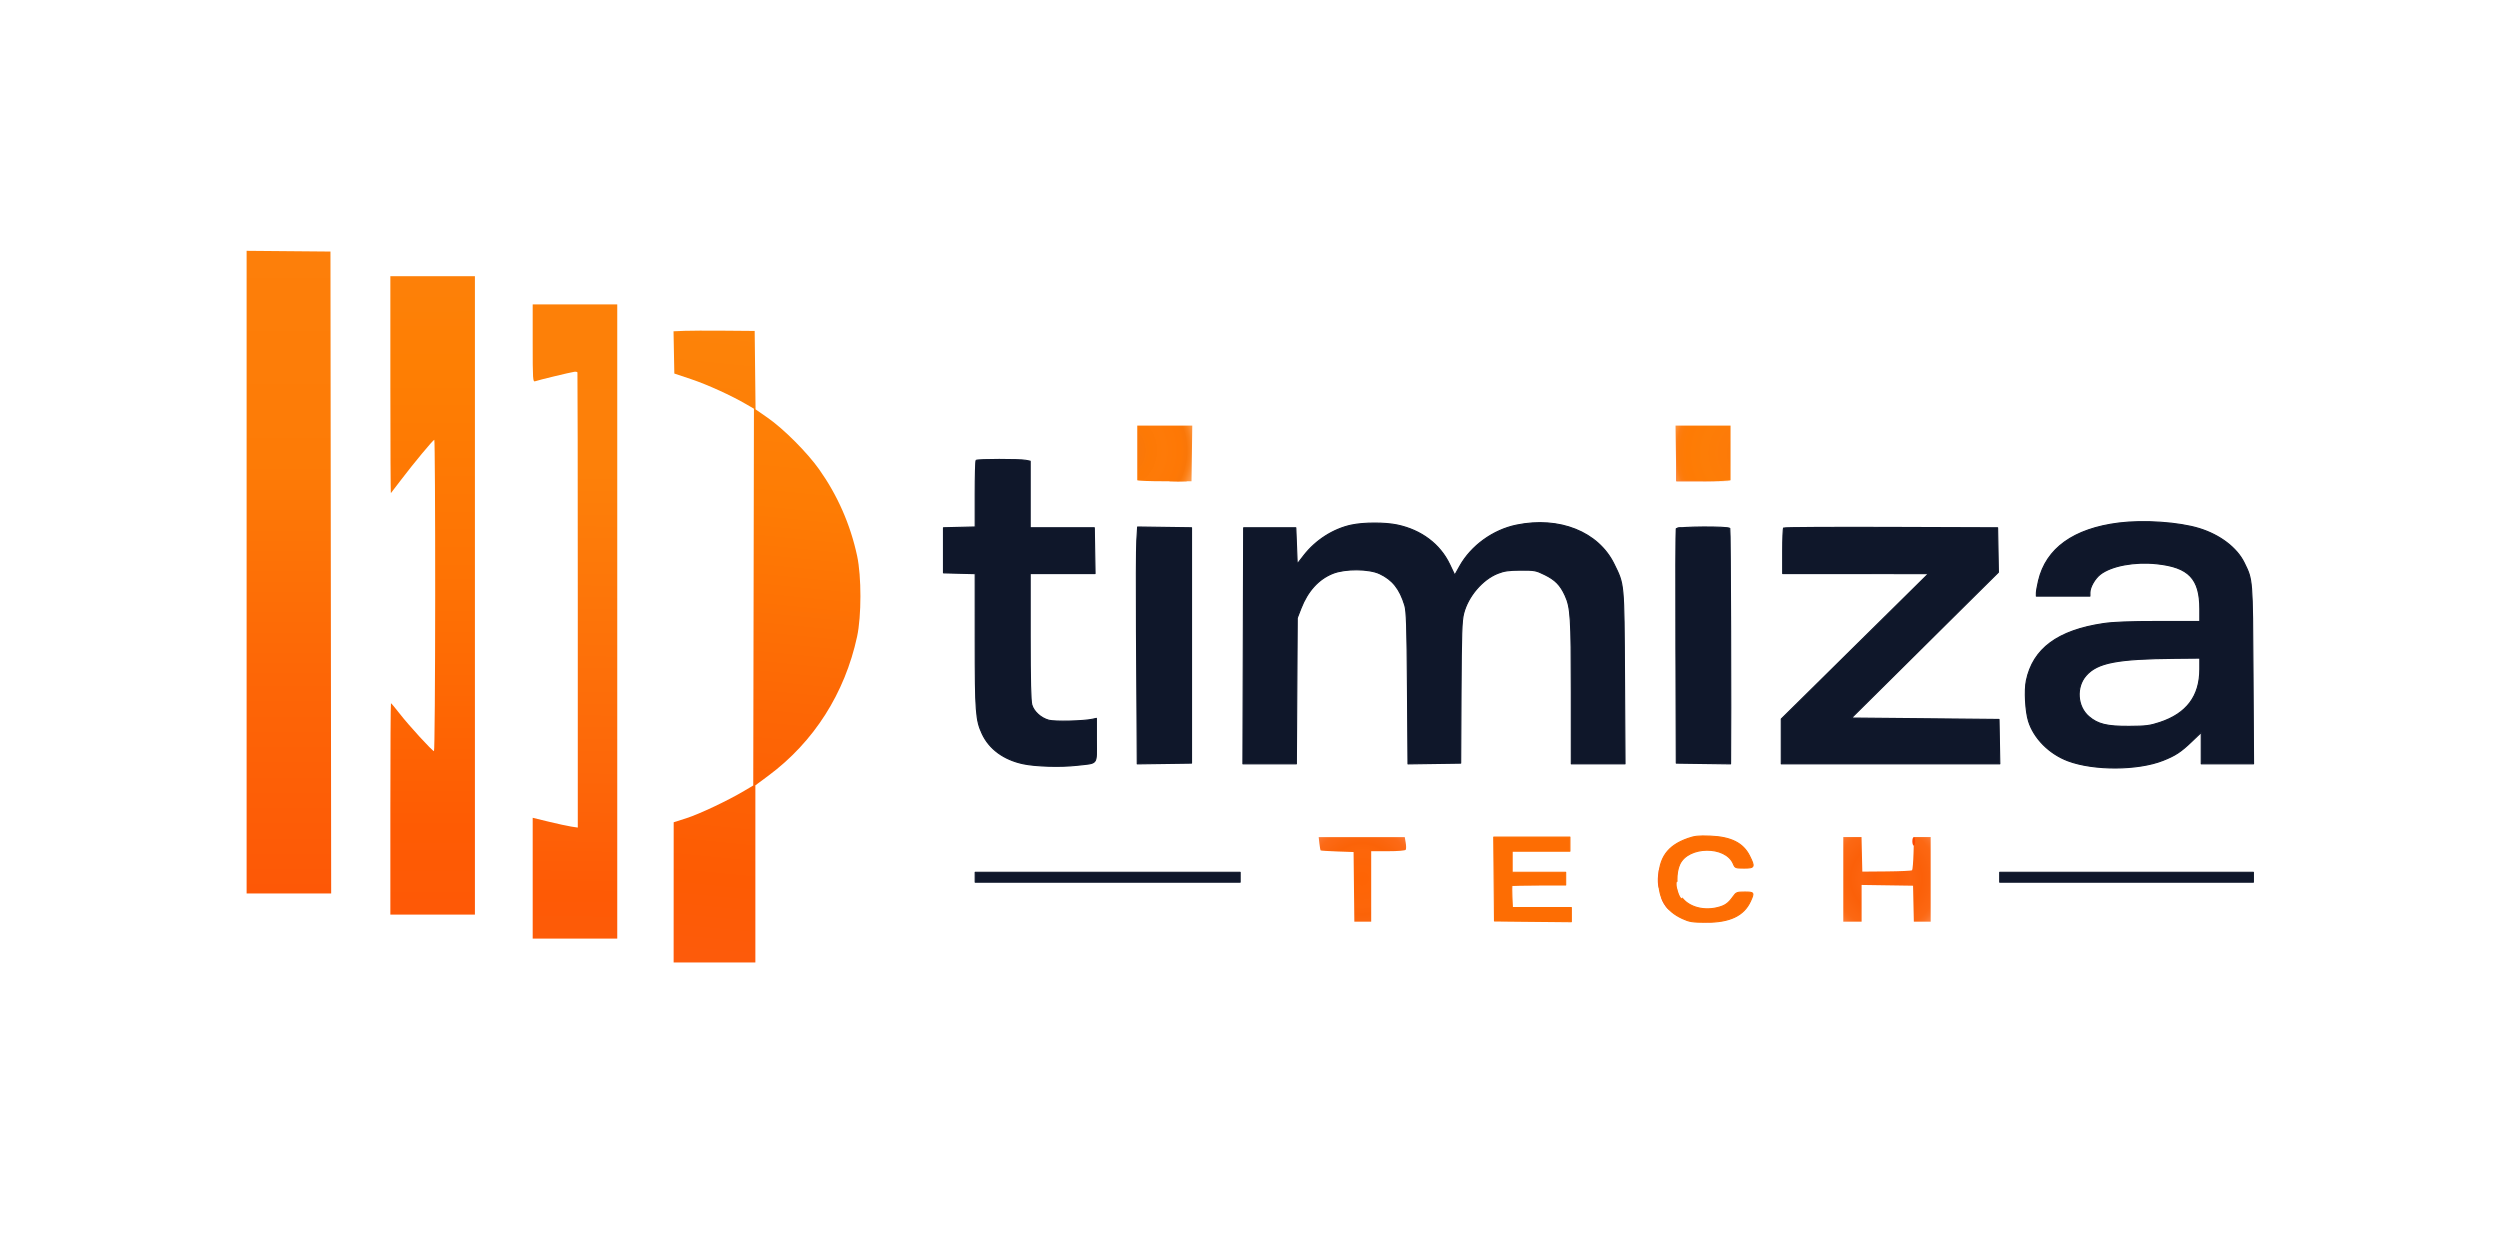
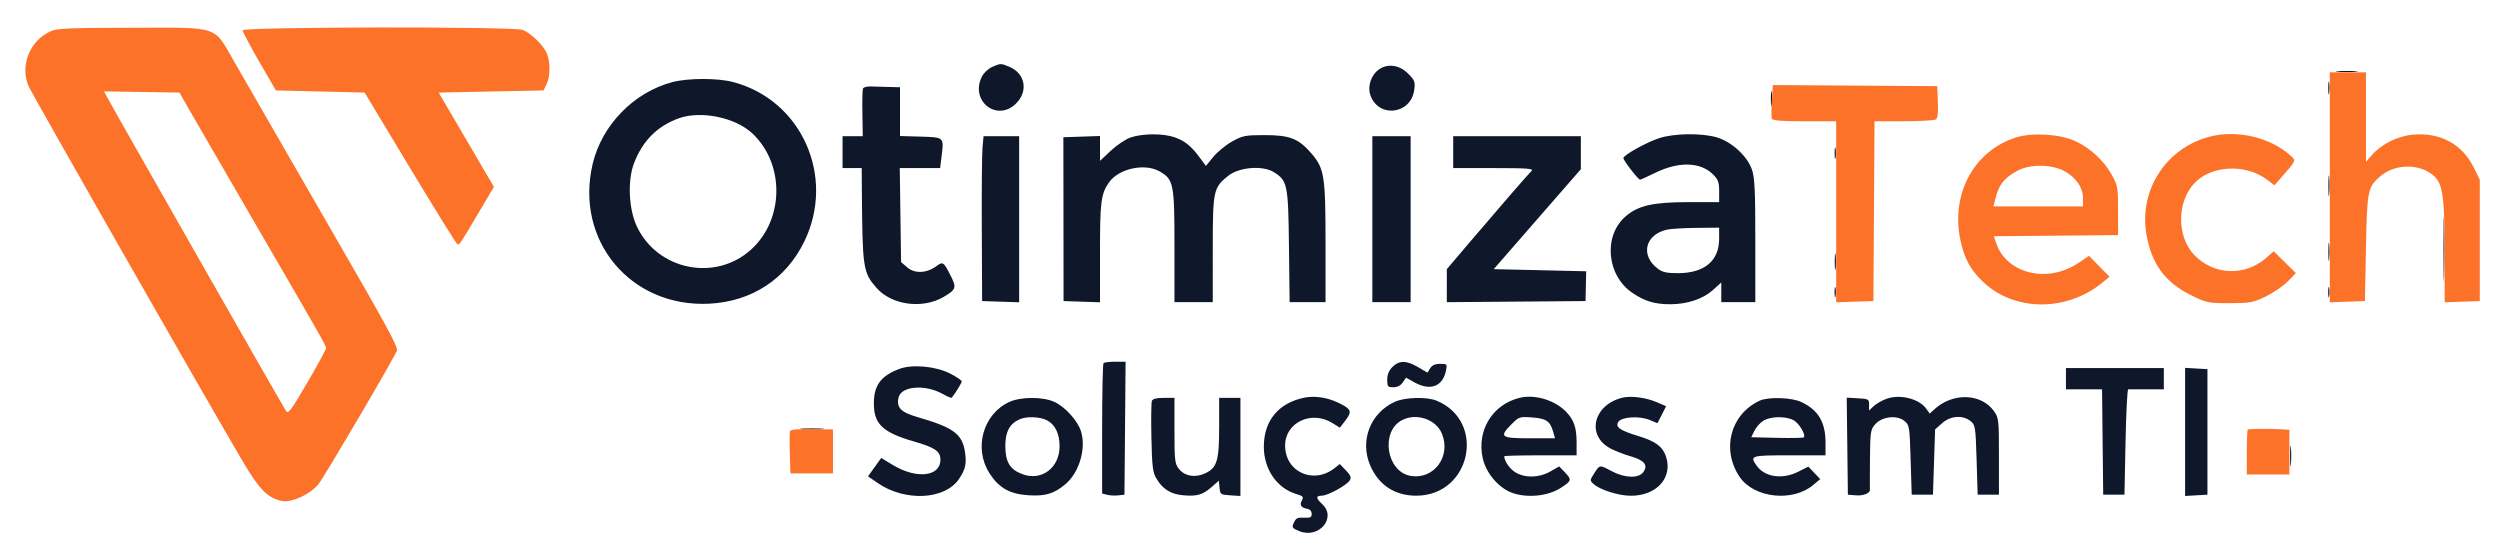
- <svg xmlns="http://www.w3.org/2000/svg" width="1774" height="887" viewBox="0 0 1774 887">
-   <defs>
-     <linearGradient id="grad0" gradientUnits="userSpaceOnUse" x1="204.50" y1="178.00" x2="204.50" y2="633.00">
-       <stop offset="0" stop-color="#fd7f0a" />
-       <stop offset="0.333" stop-color="#fd7b06" />
-       <stop offset="0.667" stop-color="#fd6606" />
-       <stop offset="1" stop-color="#fd5806" />
-     </linearGradient>
-     <linearGradient id="grad3" gradientUnits="userSpaceOnUse" x1="521.22" y1="686.31" x2="566.04" y2="237.20">
-       <stop offset="0" stop-color="#fd5b0b" />
-       <stop offset="0.133" stop-color="#fd5b03" />
-       <stop offset="0.4" stop-color="#fd6605" />
-       <stop offset="0.733" stop-color="#fe7c04" />
-       <stop offset="1" stop-color="#fd8309" />
-     </linearGradient>
-     <linearGradient id="grad1" gradientUnits="userSpaceOnUse" x1="310.08" y1="195.99" x2="310.21" y2="648.01">
-       <stop offset="0" stop-color="#fd8009" />
-       <stop offset="0.133" stop-color="#fe7f03" />
-       <stop offset="0.467" stop-color="#fe7304" />
-       <stop offset="0.867" stop-color="#fe5b03" />
-       <stop offset="1" stop-color="#fe5906" />
-     </linearGradient>
-     <linearGradient id="grad2" gradientUnits="userSpaceOnUse" x1="413.78" y1="665.35" x2="418.12" y2="215.82">
-       <stop offset="0" stop-color="#fd5b08" />
-       <stop offset="0.067" stop-color="#fe5a05" />
-       <stop offset="0.267" stop-color="#fd6709" />
-       <stop offset="0.733" stop-color="#fd8009" />
-       <stop offset="1" stop-color="#fd8008" />
-     </linearGradient>
-     <radialGradient id="grad9" gradientUnits="userSpaceOnUse" cx="1338.50" cy="623.50" r="42.43">
-       <stop offset="0" stop-color="#ff6406" />
-       <stop offset="0.2" stop-color="#fc6009" />
-       <stop offset="0.4" stop-color="#fc640f" />
-       <stop offset="0.6" stop-color="#fb6009" />
-       <stop offset="0.867" stop-color="#fc6813" />
-       <stop offset="0.933" stop-color="#fc6f1f" />
-       <stop offset="1" stop-color="#fd7b33" />
-     </radialGradient>
-     <radialGradient id="grad4" gradientUnits="userSpaceOnUse" cx="794.21" cy="319.64" r="56.15">
-       <stop offset="0" stop-color="#fb7406" />
-       <stop offset="0.271" stop-color="#fa7809" />
-       <stop offset="0.396" stop-color="#fd7905" />
-       <stop offset="0.562" stop-color="#fe7a08" />
-       <stop offset="0.771" stop-color="#fe7805" />
-       <stop offset="0.854" stop-color="#fa7708" />
-       <stop offset="0.896" stop-color="#fc8016" />
-       <stop offset="1" stop-color="#fea358" />
-     </radialGradient>
-     <radialGradient id="grad5" gradientUnits="userSpaceOnUse" cx="1241.65" cy="321.50" r="58.00">
-       <stop offset="0" stop-color="#fc7809" />
-       <stop offset="0.562" stop-color="#fd7d07" />
-       <stop offset="0.771" stop-color="#fe7b04" />
-       <stop offset="0.854" stop-color="#fd7b08" />
-       <stop offset="0.896" stop-color="#fd7d12" />
-       <stop offset="1" stop-color="#fda156" />
-     </radialGradient>
-     <radialGradient id="grad7" gradientUnits="userSpaceOnUse" cx="966.50" cy="623.50" r="42.43">
-       <stop offset="0" stop-color="#fe6404" />
-       <stop offset="0.467" stop-color="#fd660a" />
-       <stop offset="0.6" stop-color="#fb6308" />
-       <stop offset="0.867" stop-color="#fc6a16" />
-       <stop offset="0.933" stop-color="#fc7124" />
-       <stop offset="1" stop-color="#fc7c3a" />
-     </radialGradient>
-   </defs>
-   <path fill="#0F172A" stroke="#0F172A" stroke-width="0.80" stroke-linejoin="round" fill-rule="evenodd" d="M692.67 326.67 c-.37 .37 -.67 11.15 -.67 23.97 l0 23.3 -11.25 .28 -11.25 .28 0 16 0 16 11.25 .28 11.25 .28 .01 47.22 c.01 50.9 .44 56.68 4.94 66.37 5.03 10.83 15.32 18.38 29.05 21.31 8.82 1.88 26.61 2.41 38 1.12 7.79 -.88 11.29 -.82 12.84 -2.79 1.55 -1.97 1.16 -5.97 1.16 -14.98 l0 -15.55 -2.75 .61 c-6.24 1.38 -26.83 1.85 -31.01 .71 -5.62 -1.54 -10.61 -6.05 -12.06 -10.9 -.82 -2.74 -1.17 -17.3 -1.17 -48.55 l0 -44.63 23.02 0 23.02 0 -.27 -16.25 -.27 -16.25 -22.75 0 -22.75 0 0 -23.62 0 -23.62 -3.12 -.62 c-4.19 -.84 -34.36 -.8 -35.21 .04z M1503.5 371.13 c-32.1 4.04 -51.56 18.04 -56.96 40.96 -.83 3.52 -1.52 7.42 -1.53 8.66 l-.01 2.25 19 0 19 0 0 -2.54 c0 -3.82 3.55 -10.01 7.43 -12.98 7.96 -6.07 24.32 -9.11 40.07 -7.43 22.72 2.42 30.5 10.6 30.5 32.11 l0 8.84 -29.25 .01 c-20.75 0 -32.16 .44 -39.25 1.5 -32.32 4.82 -49.9 17.84 -54.59 40.43 -1.44 6.93 -.65 21.76 1.54 28.8 3.77 12.16 14.75 23.2 28.01 28.16 18.36 6.87 49.44 6.73 67.33 -.3 8.8 -3.46 12.72 -6.04 20.47 -13.46 l6.75 -6.46 0 11.16 0 11.16 18.55 0 18.55 0 -.37 -63.25 c-.2 -34.41 -.27 -51.2 -1.03 -60.91 -.77 -9.71 -2.24 -12.36 -5.25 -18.51 -5.21 -10.65 -17.2 -19.77 -31.96 -24.31 -14.36 -4.42 -39.3 -6.12 -57 -3.89z m57.5 103.68 c0 19.17 -9.3 31.56 -28.43 37.87 -7.06 2.33 -9.76 2.67 -21.57 2.74 -15.94 .09 -22.35 -1.46 -28.77 -6.96 -8.27 -7.08 -9.21 -20.86 -1.98 -29.09 8.07 -9.19 22.01 -11.87 63.5 -12.23 l17.25 -.15 0 7.82z M959 372.57 c-12.95 2.8 -25.36 10.74 -33.8 21.62 l-4.7 6.06 -.5 -12.87 -.5 -12.87 -18.5 0 -18.5 0 -.26 83.75 -.26 83.75 18.96 0 18.96 0 .31 -51.75 .31 -51.75 2.63 -6.79 c4.81 -12.38 12.54 -20.86 22.71 -24.88 8.72 -3.45 25.54 -3.32 33.15 .25 9.12 4.28 14.27 10.75 17.82 22.42 1.26 4.14 1.59 14.24 1.91 58.77 l.38 53.77 18.69 -.27 18.69 -.27 .24 -50 c.21 -42.35 .49 -50.96 1.87 -56.28 3.15 -12.18 13.31 -24.07 24.24 -28.38 4.53 -1.79 7.73 -2.24 16.17 -2.28 9.92 -.05 10.9 .13 17.19 3.23 7.43 3.66 11.01 7.32 14.4 14.72 3.94 8.6 4.38 15.53 4.39 68.75 l.01 50.75 19.05 0 19.05 0 -.36 -61.25 c-.2 -34.05 -.24 -50.47 -1.15 -60.24 -.9 -9.77 -2.67 -12.89 -6.31 -20.33 -11.16 -22.79 -38.71 -33.81 -69.07 -27.61 -16.72 3.41 -32.27 14.67 -40.4 29.24 l-3.52 6.31 -3.62 -7.62 c-6.82 -14.35 -20.14 -24.38 -37.19 -27.99 -8.66 -1.83 -23.87 -1.81 -32.47 .06z M806.68 383.73 c-.32 5.37 -.42 34.3 -.23 64.27 .19 29.98 .39 63.4 .45 74.27 l.1 19.77 19.25 -.27 19.25 -.27 0 -83.5 0 -83.5 -19.12 -.27 -19.12 -.27 -.58 9.77z M1189.46 375.25 c-.26 .69 -.36 38.38 -.22 83.75 l.26 82.5 19.25 .27 19.25 .27 .03 -2.27 c.34 -28.8 -.1 -164.07 -.53 -164.78 -.96 -1.56 -37.43 -1.31 -38.03 .26z M1265.67 374.66 c-.37 .37 -.67 7.8 -.67 16.51 l0 15.83 51.75 .02 51.75 .02 -52.25 51.58 -52.25 51.58 0 15.91 0 15.91 77.53 0 77.53 0 -.28 -15.75 -.28 -15.75 -52.38 -.5 -52.38 -.5 52.16 -51.72 52.16 -51.72 -.28 -15.78 -.28 -15.78 -75.58 -.26 c-41.57 -.14 -75.88 .05 -76.25 .42z M692 622.5 l0 3.5 94 0 94 0 0 -3.5 0 -3.5 -94 0 -94 0 0 3.5z M1419 622.5 l0 3.5 90 0 90 0 0 -3.5 0 -3.5 -90 0 -90 0 0 3.5z" data-index="1" />
-   <path fill="#0F172A" stroke="none" fill-rule="evenodd" d="M1189.46 375.25 c-.26 .69 -.36 38.6 -.21 84.25 l.26 83 .24 -83.68 .24 -83.68 2.25 -.43 2.25 -.43 -2.28 -.14 c-1.25 -.07 -2.5 .43 -2.76 1.11z" data-index="2" />
-   <path fill="url(#grad0)" stroke="none" fill-rule="evenodd" d="M175 405.99 l0 228.01 30 0 30 0 -.25 -227.75 -.25 -227.75 -29.75 -.26 -29.75 -.26 0 228.01z" data-index="3" />
-   <path fill="url(#grad3)" stroke="none" fill-rule="evenodd" d="M485.22 234.79 l-7.28 .29 .28 14.99 .28 14.99 11.99 4.02 c11.6 3.89 28.43 11.56 39.26 17.89 l5.25 3.07 -.25 133.67 -.25 133.67 -6.5 3.87 c-11.47 6.83 -31.82 16.45 -41.02 19.38 l-8.93 2.85 -.02 49.75 -.02 49.75 29 0 29 0 0 -62.85 0 -62.85 9.25 -6.86 c32.24 -23.93 54.23 -58.42 62.93 -98.69 3.14 -14.55 3.16 -42.66 .03 -57.25 -4.76 -22.22 -13.87 -42.96 -26.99 -61.48 -8.44 -11.91 -25.18 -28.68 -36.45 -36.52 l-8.64 -6 -.31 -27.82 -.31 -27.82 -21.5 -.18 c-11.82 -.1 -24.77 -.05 -28.78 .11z" data-index="4" />
-   <path fill="url(#grad1)" stroke="none" fill-rule="evenodd" d="M277 273.17 c0 42.44 .17 76.98 .38 76.75 .21 -.23 3.47 -4.49 7.25 -9.47 8.77 -11.55 22.67 -28.3 23.55 -28.38 .37 -.04 .66 49.66 .63 110.44 -.02 60.77 -.41 110.5 -.85 110.5 -1.17 0 -17.88 -18.26 -24.47 -26.75 -3.1 -3.99 -5.82 -7.25 -6.06 -7.25 -.24 0 -.43 33.75 -.43 75 l0 75 30 0 30 0 0 -226.5 0 -226.5 -30 0 -30 0 0 77.17z" data-index="5" />
-   <path fill="url(#grad2)" stroke="none" fill-rule="evenodd" d="M378 243.61 c0 25.88 .11 27.56 1.75 26.93 2.01 -.78 24.75 -6.28 27.75 -6.71 1.1 -.16 2.11 .04 2.25 .45 .14 .4 .25 73.23 .25 161.85 l0 161.11 -4.56 -.68 c-2.51 -.38 -9.71 -1.94 -16 -3.47 l-11.44 -2.79 0 42.86 0 42.86 30 0 30 0 0 -225 0 -225 -30 0 -30 0 0 27.61z" data-index="6" />
-   <path fill="#fd6d03" stroke="#fd6d03" stroke-width="0.80" stroke-linejoin="round" fill-rule="evenodd" d="M1197.55 595.05 c-14.29 5.07 -20.41 13.7 -20.51 28.95 -.09 13.78 5.15 22.43 16.81 27.8 4.96 2.28 6.98 2.6 16.65 2.65 16.94 .08 26.94 -4.65 31.63 -14.95 2.81 -6.16 2.6 -6.5 -4.07 -6.5 -5.55 0 -6.08 .21 -8.23 3.25 -3.41 4.83 -5.81 6.5 -11.21 7.82 -10.99 2.68 -22.19 -1.14 -26.31 -8.98 -2.99 -5.67 -3.17 -15.63 -.39 -21.75 6 -13.22 32.63 -13.47 38.06 -.37 1.21 2.91 1.48 3.02 7.63 3.02 7.52 0 7.83 -.69 3.85 -8.69 -4.54 -9.11 -13.17 -13.42 -27.97 -13.99 -8.29 -.32 -11.02 -.02 -15.95 1.73z M1060.24 623.75 l.26 29.75 27.25 .27 27.25 .27 0 -5.02 0 -5.02 -20.92 0 -20.92 0 -.33 -7.59 c-.18 -4.17 -.14 -7.77 .09 -8 .23 -.23 8.89 -.41 19.25 -.41 l18.83 0 0 -4.5 0 -4.5 -19 0 -19 0 0 -7.5 0 -7.5 20.5 0 20.5 0 0 -5 0 -5 -27.01 0 -27.01 0 .26 29.75z" data-index="7" />
-   <path fill="url(#grad9)" stroke="none" fill-rule="evenodd" d="M1308 624 l0 30 6.5 0 6.5 0 0 -13.02 0 -13.02 18.25 .27 18.25 .27 .28 12.75 .28 12.75 5.97 0 5.97 0 0 -30 0 -30 -5.91 0 -5.91 0 -.34 11.42 c-.18 6.28 -.65 11.73 -1.03 12.11 -.38 .38 -8.48 .75 -18 .83 l-17.31 .14 -.28 -12.25 -.28 -12.25 -6.47 0 -6.47 0 0 30z" data-index="8" />
-   <path fill="url(#grad4)" stroke="none" fill-rule="evenodd" d="M807 321 c0 10.45 0 19.34 0 19.75 0 .41 8.66 .75 19.25 .75 l19.25 0 .27 -19.75 .27 -19.75 -19.52 0 -19.52 0 0 19z" data-index="9" />
-   <path fill="url(#grad5)" stroke="none" fill-rule="evenodd" d="M1189.23 321.75 l.27 19.75 19.25 0 c10.59 0 19.25 -.34 19.25 -.75 0 -.41 0 -9.3 0 -19.75 l0 -19 -19.52 0 -19.52 0 .27 19.75z" data-index="10" />
-   <path fill="url(#grad7)" stroke="none" fill-rule="evenodd" d="M936.25 598.55 c.28 2.5 .68 4.71 .88 4.9 .2 .19 5.54 .53 11.87 .75 l11.5 .41 .27 24.7 .27 24.7 5.98 0 5.98 0 0 -25 0 -25 11.94 0 c7.16 0 12.2 -.41 12.58 -1.04 .35 -.57 .34 -2.82 -.03 -5 l-.67 -3.96 -30.54 0 -30.54 0 .51 4.55z" data-index="11" />
-   <path fill="url(#grad7)" stroke="none" fill-rule="evenodd" d="M1189.47 323.25 l.03 18.25 19.25 .03 19.25 .03 -18.98 -.3 -18.98 -.3 -.31 -17.98 -.31 -17.98 .03 18.25z" data-index="12" />
-   <path fill="#fdfdfd" stroke="#fdfdfd" stroke-width="0.80" stroke-linejoin="round" fill-rule="evenodd" d="M1190.11 627.28 c-.11 2.81 2.29 9.72 3.37 9.72 .32 0 .09 -.92 -.51 -2.05 -.6 -1.13 -1.47 -3.94 -1.93 -6.25 -.64 -3.22 -.86 -3.55 -.94 -1.42z" data-index="13" />
-   <path fill="#fe913a" stroke="none" fill-rule="evenodd" d="M830.75 341.74 c2.89 .2 7.61 .2 10.5 0 2.89 -.2 .52 -.37 -5.25 -.37 -5.77 0 -8.14 .17 -5.25 .37z" data-index="14" />
-   <path fill="#fe4700" stroke="none" fill-rule="evenodd" d="M1357 597 c0 1.65 .45 3 1 3 .55 0 1 -1.35 1 -3 0 -1.65 -.45 -3 -1 -3 -.55 0 -1 1.35 -1 3z" data-index="15" />
-   <path fill="#fa6212" stroke="none" fill-rule="evenodd" d="M1176.54 621.25 c-.33 2.89 -.18 6.6 .34 8.25 .77 2.44 .96 1.47 1.03 -5.25 .05 -4.54 -.11 -8.25 -.34 -8.25 -.24 0 -.7 2.36 -1.03 5.25z" data-index="16" />
-   <path fill="#f86319" stroke="none" fill-rule="evenodd" d="M1179.03 637.3 c-.06 1.48 2.82 6.34 4.61 7.77 1.59 1.28 1.56 1.11 -.28 -1.57 -1.13 -1.65 -2.56 -3.9 -3.18 -5 -.62 -1.1 -1.14 -1.64 -1.15 -1.2z" data-index="17" />
-   <path fill="#f88446" stroke="none" fill-rule="evenodd" d="M1209.25 654.72 c1.51 .23 3.99 .23 5.5 0 1.51 -.23 .28 -.42 -2.75 -.42 -3.03 0 -4.26 .19 -2.75 .42z" data-index="18" />
+ <svg xmlns="http://www.w3.org/2000/svg" viewBox="0 0 1175 260" role="img" aria-label="OtimizaTech - Solucoes em TI">
+   <path fill="#0F172A" fill-rule="evenodd" d="M 466.315 31.464 C 464.563 32.226, 462.425 34.211, 461.565 35.875 C 455.634 47.344, 468.581 57.619, 477.600 48.600 C 483.384 42.816, 481.838 34.502, 474.401 31.394 C 470.388 29.717, 470.329 29.718, 466.315 31.464 M 648.117 32.631 C 644.474 35.182, 642.666 40.457, 644.023 44.570 C 647.672 55.626, 663.130 53.912, 664.690 42.278 C 665.205 38.433, 664.940 37.740, 661.728 34.528 C 657.706 30.506, 652.238 29.744, 648.117 32.631 M 1098.750 33.732 C 1101.088 33.943, 1104.912 33.943, 1107.250 33.732 C 1109.588 33.522, 1107.675 33.349, 1103 33.349 C 1098.325 33.349, 1096.412 33.522, 1098.750 33.732 M 316 38.593 C 297.830 43.420, 282.848 58.818, 278.540 77.093 C 270.055 113.088, 296.512 144.684, 333.500 142.728 C 353.408 141.675, 369.450 131.145, 378.027 113.500 C 392.861 82.983, 376.719 46.934, 344.458 38.531 C 337.149 36.627, 323.285 36.657, 316 38.593 M 1094.286 41.500 C 1094.294 44.250, 1094.488 45.256, 1094.718 43.736 C 1094.947 42.216, 1094.941 39.966, 1094.704 38.736 C 1094.467 37.506, 1094.279 38.750, 1094.286 41.500 M 405.584 41.643 C 405.343 42.271, 405.225 47.559, 405.323 53.393 L 405.500 64 400.750 64 L 396 64 396 71.500 L 396 79 400.500 79 L 405 79 405.070 88.750 C 405.337 126.267, 405.604 128.063, 411.991 135.336 C 419.084 143.416, 433.589 145.361, 443.487 139.561 C 449.313 136.146, 449.649 135.204, 446.949 129.847 C 443.496 122.996, 443.200 122.792, 440.062 125.112 C 435.542 128.454, 429.920 128.695, 426.431 125.696 L 423.500 123.177 423.196 101.088 L 422.892 79 432.374 79 L 441.856 79 442.527 73.632 C 443.683 64.382, 443.847 64.540, 432.738 64.214 L 423 63.928 423 52.464 L 423 41 417.750 40.882 C 414.863 40.817, 411.043 40.705, 409.261 40.632 C 407.480 40.559, 405.825 41.014, 405.584 41.643 M 832.310 46.500 C 832.315 49.800, 832.502 51.029, 832.725 49.232 C 832.947 47.435, 832.943 44.735, 832.715 43.232 C 832.486 41.729, 832.304 43.200, 832.310 46.500 M 319.005 55.609 C 308.855 59.294, 301.921 66.287, 297.938 76.855 C 294.921 84.858, 295.490 98.100, 299.195 106.148 C 308.749 126.897, 336 132.594, 352.921 117.381 C 368.580 103.302, 368.923 77.116, 353.636 62.728 C 345.624 55.186, 329.373 51.846, 319.005 55.609 M 531.289 64.649 C 528.972 65.470, 524.810 68.270, 522.039 70.871 L 517 75.602 517 69.762 L 517 63.922 508.394 64.211 L 499.788 64.500 499.830 103 L 499.873 141.500 508.437 141.789 L 517 142.078 517 118.688 C 517 94.657, 517.449 91.166, 521.237 85.727 C 525.775 79.213, 538.077 76.547, 545.040 80.569 C 551.613 84.366, 551.997 86.305, 551.998 115.750 L 552 142 561 142 L 570 142 570.002 117.250 C 570.003 89.404, 570.249 88.240, 577.323 82.587 C 582.396 78.533, 593.525 77.657, 598.701 80.904 C 605.122 84.930, 605.466 86.617, 605.811 115.750 L 606.121 142 614.561 142 L 623 142 623 114.182 C 623 82.754, 622.446 79.217, 616.415 72.172 C 610.423 65.172, 606.199 63.500, 594.500 63.500 C 585.281 63.500, 584.081 63.732, 579.136 66.471 C 576.185 68.105, 572.197 71.364, 570.272 73.713 L 566.772 77.985 564.021 74.242 C 559.937 68.685, 556.935 66.241, 552.096 64.534 C 546.685 62.625, 536.851 62.679, 531.289 64.649 M 779.931 64.890 C 774.027 66.779, 763 72.904, 763 74.294 C 763 75.431, 770.003 84.512, 770.831 84.449 C 771.199 84.421, 774.348 82.996, 777.828 81.282 C 788.974 75.794, 799.218 76.064, 805.158 82.004 C 807.534 84.380, 808 85.678, 808 89.923 L 808 95 793.816 95 C 776.996 95, 770.054 96.550, 764.117 101.631 C 753.412 110.795, 755.081 129.511, 767.336 137.723 C 773.173 141.635, 777.723 142.987, 785.068 142.994 C 792.956 143.002, 800.430 140.510, 805.060 136.327 L 809 132.767 809 137.384 L 809 142 817 142 L 825 142 825 113.178 C 825 89.614, 824.714 83.516, 823.430 79.750 C 821.273 73.419, 813.913 66.646, 806.942 64.575 C 799.861 62.473, 787.017 62.622, 779.931 64.890 M 461.783 69.250 C 461.512 72.138, 461.359 89.575, 461.443 108 L 461.596 141.500 470.298 141.789 L 479 142.078 479 103.039 L 479 64 470.638 64 L 462.275 64 461.783 69.250 M 645 103 L 645 142 654 142 L 663 142 663 103 L 663 64 654 64 L 645 64 645 103 M 683 71.500 L 683 79 702.071 79 C 717.925 79, 720.920 79.224, 719.821 80.328 C 717.892 82.268, 703.768 98.558, 691.061 113.500 L 680.006 126.500 680.003 134.264 L 680 142.027 712.601 141.764 L 745.202 141.500 745.351 134.500 L 745.500 127.500 723.782 127 L 702.064 126.500 722.532 103.010 L 743 79.520 743 71.760 L 743 64 713 64 L 683 64 683 71.500 M 862.272 72 C 862.272 74.475, 862.467 75.487, 862.706 74.250 C 862.944 73.013, 862.944 70.987, 862.706 69.750 C 862.467 68.513, 862.272 69.525, 862.272 72 M 1094.343 87.500 C 1094.346 91.900, 1094.522 93.576, 1094.733 91.224 C 1094.945 88.872, 1094.942 85.272, 1094.727 83.224 C 1094.512 81.176, 1094.339 83.100, 1094.343 87.500 M 1148.432 117 C 1148.432 130.475, 1148.574 135.988, 1148.747 129.250 C 1148.920 122.513, 1148.920 111.487, 1148.747 104.750 C 1148.574 98.013, 1148.432 103.525, 1148.432 117 M 783.275 107.971 C 773.050 110.400, 770.916 120.188, 779.264 126.366 C 781.417 127.959, 783.518 128.406, 788.764 128.386 C 801.108 128.339, 807.989 122.566, 807.996 112.250 L 808 107 797.250 107.102 C 791.337 107.159, 785.049 107.550, 783.275 107.971 M 1094.328 118.500 C 1094.333 122.350, 1094.513 123.802, 1094.730 121.728 C 1094.946 119.653, 1094.943 116.503, 1094.722 114.728 C 1094.501 112.952, 1094.324 114.650, 1094.328 118.500 M 862.320 123 C 862.320 126.575, 862.502 128.037, 862.723 126.250 C 862.945 124.463, 862.945 121.537, 862.723 119.750 C 862.502 117.963, 862.320 119.425, 862.320 123 M 862.252 137.500 C 862.263 139.700, 862.468 140.482, 862.707 139.238 C 862.946 137.994, 862.937 136.194, 862.687 135.238 C 862.437 134.282, 862.241 135.300, 862.252 137.500 M 1094.252 137.500 C 1094.263 139.700, 1094.468 140.482, 1094.707 139.238 C 1094.946 137.994, 1094.937 136.194, 1094.687 135.238 C 1094.437 134.282, 1094.241 135.300, 1094.252 137.500 M 518.667 170.667 C 518.300 171.033, 518 184.975, 518 201.648 L 518 231.962 520.379 232.559 C 521.688 232.887, 524.050 233.009, 525.629 232.828 L 528.500 232.500 528.764 201.250 L 529.028 170 524.181 170 C 521.515 170, 519.033 170.300, 518.667 170.667 M 654.455 172.455 C 652.772 174.138, 652 176.024, 652 178.455 C 652 181.694, 652.248 182, 654.878 182 C 656.740 182, 658.299 181.206, 659.294 179.750 L 660.832 177.500 664.864 179.750 C 672.237 183.864, 678.120 181.651, 679.610 174.202 C 680.229 171.104, 680.140 171, 676.866 171 C 674.528 171, 673.082 171.639, 672.191 173.066 L 670.901 175.132 666.522 172.566 C 661.029 169.347, 657.594 169.315, 654.455 172.455 M 422.759 173.362 C 414.033 176.618, 410.714 181.087, 410.714 189.580 C 410.714 199.313, 414.804 203.213, 429.464 207.462 C 439.525 210.377, 442 212.079, 442 216.084 C 442 224.002, 430.816 225.272, 419.750 218.608 L 414.164 215.244 411.063 219.561 L 407.963 223.878 412.610 227.076 C 425.428 235.895, 444.229 234.901, 450.771 225.059 C 453.787 220.522, 454.362 217.903, 453.544 212.445 C 452.271 203.955, 448.162 200.935, 431.210 196.028 C 423.328 193.747, 421.164 191.466, 422.360 186.700 C 423.685 181.423, 434.910 180.573, 443.027 185.135 C 445.200 186.356, 447.128 187.163, 447.313 186.928 C 449.366 184.305, 452 179.996, 452 179.259 C 452 178.746, 449.493 177.059, 446.430 175.509 C 439.721 172.114, 428.766 171.121, 422.759 173.362 M 971 178 L 971 183 979.483 183 L 987.965 183 988.233 207.750 L 988.500 232.500 993.500 232.500 L 998.500 232.500 999 207.748 C 999.275 194.135, 999.837 182.997, 1000.250 182.998 C 1000.663 182.999, 1004.600 183, 1009 183 L 1017 183 1017 178 L 1017 173 994 173 L 971 173 971 178 M 1027 203 L 1027 233.105 1032.250 232.802 L 1037.500 232.500 1037.500 203 L 1037.500 173.500 1032.250 173.198 L 1027 172.895 1027 203 M 613 186.911 C 600.843 189.422, 594 197.730, 594 209.979 C 594 220.497, 600.125 229.437, 609.207 232.174 C 612.472 233.158, 612.789 233.525, 611.865 235.253 C 610.697 237.434, 611.499 238.625, 614.500 239.167 C 615.708 239.384, 616.500 240.314, 616.500 241.514 C 616.500 243.166, 615.893 243.466, 612.890 243.296 C 609.906 243.128, 609.081 243.527, 608.138 245.596 C 607.075 247.929, 607.243 248.204, 610.584 249.600 C 619.743 253.427, 628.377 243.461, 621.500 237 C 618.407 234.094, 618.339 233.007, 621.250 232.977 C 624.074 232.947, 632.976 228.075, 634.387 225.786 C 635.228 224.423, 634.857 223.460, 632.576 221.079 L 629.707 218.085 627.238 220.027 C 617.278 227.862, 604 221.782, 604 209.385 C 604 198.605, 616.326 192.712, 626.162 198.791 L 629.754 201.011 632.462 197.461 C 635.637 193.299, 635.126 192.178, 628.669 189.135 C 623.647 186.769, 617.743 185.931, 613 186.911 M 714.332 186.948 C 701.465 190.057, 693.958 202.298, 696.889 215.393 C 698.436 222.308, 704.180 229.140, 710.466 231.540 C 717.348 234.168, 727.279 233.271, 733.280 229.480 C 738.745 226.027, 738.885 225.533, 735.415 221.911 L 732.830 219.213 728.665 221.594 C 723.406 224.602, 716.765 224.764, 712.225 221.996 C 709.558 220.370, 707 216.668, 707 214.435 C 707 214.196, 714.650 214, 724 214 L 741 214 741 208.065 C 741 201.027, 739.823 197.505, 736.186 193.658 C 730.958 188.128, 721.486 185.220, 714.332 186.948 M 762.500 186.918 C 748.960 190.234, 745.454 204.461, 756.652 210.647 C 758.768 211.817, 763.077 213.509, 766.226 214.408 C 772.819 216.289, 774.699 218.556, 772.396 221.845 C 770.255 224.901, 763.705 224.748, 757.596 221.500 C 751.717 218.374, 751.937 218.350, 749.308 222.410 C 747.189 225.682, 747.177 225.850, 748.946 227.451 C 752.051 230.262, 760.739 233, 766.551 233 C 778.654 233, 786.293 224.476, 783.035 214.605 C 781.477 209.886, 778.113 207.396, 769.939 204.913 C 761.288 202.285, 759.115 200.748, 760.603 198.309 C 762.076 195.893, 770.564 195.373, 775.419 197.402 L 779.009 198.902 781.045 194.912 L 783.080 190.923 778.790 189.072 C 773.625 186.844, 766.596 185.915, 762.500 186.918 M 886.655 187.436 C 884.541 188.202, 881.824 189.756, 880.618 190.889 L 878.425 192.949 878.463 190.225 C 878.498 187.636, 878.237 187.485, 873.231 187.197 L 867.962 186.894 868.231 209.697 L 868.500 232.500 872.320 232.815 C 875.808 233.102, 879.064 231.775, 878.850 230.154 C 878.802 229.794, 878.816 223.338, 878.882 215.806 C 878.992 203.078, 879.161 201.924, 881.283 199.457 C 884.436 195.792, 891.474 194.945, 895.012 197.806 C 897.437 199.766, 897.513 200.234, 898 216.159 L 898.500 232.500 903.500 232.500 L 908.500 232.500 909 217.166 L 909.500 201.831 912.766 198.916 C 916.720 195.385, 922.482 194.952, 926.139 197.909 C 928.404 199.740, 928.520 200.483, 929 216.159 L 929.500 232.500 934.500 232.500 L 939.500 232.500 939.500 214.500 C 939.500 197.254, 939.402 196.363, 937.171 193.235 C 931.189 184.847, 917.871 184.407, 909.230 192.310 L 906.959 194.387 905.419 192.188 C 902.074 187.412, 893.035 185.122, 886.655 187.436 M 474.444 188.886 C 462.082 194.501, 457.537 210.571, 464.988 222.321 C 469.391 229.263, 474.547 232.207, 483.284 232.768 C 491.366 233.286, 495.391 232.081, 500.794 227.526 C 507.334 222.011, 510.647 210.520, 508.004 202.513 C 506.365 197.547, 500.496 191.141, 495.500 188.866 C 490.135 186.422, 479.847 186.432, 474.444 188.886 M 541.380 188.452 C 541.073 189.251, 540.975 197.014, 541.161 205.702 C 541.453 219.317, 541.776 221.969, 543.500 224.895 C 546.404 229.826, 550.158 232.213, 555.871 232.762 C 562.454 233.394, 565.237 232.609, 569.415 228.941 L 572.867 225.910 573.183 229.205 C 573.488 232.374, 573.681 232.512, 578.250 232.805 L 583 233.110 583 210.055 L 583 187 578 187 L 573 187 573 200.532 C 573 216.521, 572.027 219.810, 566.526 222.421 C 561.773 224.676, 556.809 223.844, 554.043 220.328 C 552.187 217.968, 552 216.325, 552 202.365 L 552 187 546.969 187 C 543.492 187, 541.765 187.449, 541.380 188.452 M 655.500 188.879 C 644.012 194.149, 639.008 207.174, 644.007 218.794 C 647.965 227.995, 655.651 233.016, 665.718 232.978 C 691.252 232.881, 698.693 198.159, 675.282 188.348 C 670.626 186.397, 660.307 186.674, 655.500 188.879 M 827 188.331 C 813.242 194.763, 808.931 211.380, 817.690 224.217 C 824.444 234.115, 842.550 236.069, 852.215 227.942 L 855.500 225.180 852.712 222.245 L 849.924 219.311 845.292 221.655 C 837.709 225.495, 829.416 224.287, 825.561 218.783 C 822.328 214.167, 822.868 214, 841 214 L 858 214 858 208.065 C 858 198.363, 854.559 192.627, 846.500 188.896 C 841.914 186.773, 831.009 186.457, 827 188.331 M 479.500 196.954 C 474.649 198.961, 472.500 202.814, 472.500 209.507 C 472.500 217.237, 474.710 220.804, 480.841 222.969 C 489.707 226.101, 498 219.738, 498 209.802 C 498 203.806, 495.922 199.528, 492.033 197.517 C 488.880 195.887, 482.747 195.611, 479.500 196.954 M 658.763 197.565 C 648.788 202.978, 651.643 221.529, 662.772 223.617 C 673.830 225.691, 682.181 214.548, 677.666 203.743 C 674.832 196.961, 665.498 193.911, 658.763 197.565 M 710.519 199.281 C 704.443 205.357, 705.247 206, 718.930 206 L 730.860 206 729.942 202.797 C 728.544 197.924, 726.674 196.676, 720.049 196.197 C 714.262 195.779, 713.906 195.894, 710.519 199.281 M 828.768 197.747 C 827.265 198.679, 825.375 200.805, 824.567 202.471 L 823.098 205.500 835.184 205.782 C 841.831 205.937, 847.495 205.839, 847.769 205.564 C 848.897 204.436, 845.522 198.804, 842.909 197.453 C 839.153 195.511, 832.140 195.657, 828.768 197.747 M 377.280 201.736 C 379.909 201.943, 383.959 201.940, 386.280 201.731 C 388.601 201.521, 386.450 201.352, 381.500 201.355 C 376.550 201.358, 374.651 201.530, 377.280 201.736 M 1076.343 214.500 C 1076.346 218.900, 1076.522 220.576, 1076.733 218.224 C 1076.945 215.872, 1076.942 212.272, 1076.727 210.224 C 1076.512 208.176, 1076.339 210.100, 1076.343 214.500" />
+   <path fill="#fc7229" fill-rule="evenodd" d="M 24.007 14.593 C 14.153 18.866, 9.293 30.585, 13.349 40.293 C 14.902 44.010, 92.427 179.908, 113.790 216.363 C 121.839 230.097, 125.873 234.191, 132.602 235.453 C 137.247 236.325, 145.885 232.290, 149.754 227.442 C 152.647 223.815, 185.597 167.686, 186.566 164.733 C 187.120 163.044, 181.546 152.806, 156.499 109.500 C 148.590 95.826, 126.718 57.887, 110.105 29.026 C 100.181 11.786, 103.802 12.992, 62.102 13.039 C 33.462 13.072, 26.898 13.339, 24.007 14.593 M 114.026 14.250 C 114.040 14.938, 117.563 21.575, 121.854 29 L 129.658 42.500 150.517 43 L 171.375 43.500 192.746 79 C 204.501 98.525, 214.512 114.640, 214.995 114.812 C 215.970 115.159, 216.010 115.099, 225.435 99.170 L 232.139 87.840 219.163 65.670 L 206.187 43.500 230.831 43 L 255.475 42.500 256.919 39.500 C 258.774 35.646, 258.667 28.181, 256.704 24.429 C 254.669 20.542, 249.183 15.380, 245.685 14.061 C 241.312 12.413, 113.992 12.595, 114.026 14.250 M 1095 88.040 L 1095 142.081 1103.250 141.790 L 1111.500 141.500 1112 116.500 C 1112.549 89.072, 1112.797 87.873, 1119.010 82.645 C 1125.211 77.428, 1135.476 76.842, 1142.177 81.323 C 1148.053 85.254, 1148.906 89.841, 1148.956 117.790 L 1149 142.081 1157.250 141.790 L 1165.500 141.500 1165.500 113 L 1165.500 84.500 1162.689 78.776 C 1157.323 67.848, 1147.108 62.236, 1134.436 63.253 C 1127.190 63.835, 1119.433 67.604, 1114.931 72.731 L 1112 76.070 1112 55.035 L 1112 34 1103.500 34 L 1095 34 1095 88.040 M 832.781 47.238 C 832.536 51.232, 832.533 55.063, 832.775 55.750 C 833.100 56.674, 837.093 57, 848.107 57 L 863 57 863 99.539 L 863 142.078 871.750 141.789 L 880.500 141.500 880.761 99.250 L 881.022 57 894.761 56.985 C 902.317 56.976, 909.084 56.599, 909.797 56.147 C 910.716 55.563, 911.008 53.166, 910.797 47.912 L 910.500 40.500 871.864 40.238 L 833.227 39.977 832.781 47.238 M 50.099 45.227 C 53.146 51.025, 132.852 190.824, 134.472 193.210 C 135.465 194.674, 136.911 192.728, 144.483 179.746 C 149.351 171.401, 153.309 164.106, 153.279 163.536 C 153.220 162.417, 150.090 156.936, 116.994 100 C 105.005 79.375, 92.752 58.225, 89.766 53 L 84.337 43.500 66.621 43.227 L 48.905 42.953 50.099 45.227 M 947.525 64.601 C 927.737 70.928, 916.817 91.094, 921.391 112.859 C 923.248 121.693, 926.279 127.159, 932.504 132.897 C 947.371 146.601, 971.812 146.445, 988.486 132.539 L 991.472 130.048 986.648 125.151 L 981.825 120.253 976.919 123.554 C 962.354 133.356, 943.112 128.738, 938.210 114.265 L 937.115 111.030 966.307 110.765 L 995.500 110.500 995.497 99 C 995.494 88.160, 995.326 87.196, 992.567 82.212 C 988.843 75.483, 982.382 69.522, 975.295 66.277 C 968.132 62.998, 955.014 62.206, 947.525 64.601 M 1038 64.374 C 1017.801 69.935, 1005.284 89.534, 1008.807 110.082 C 1011.192 123.990, 1017.565 132.700, 1029.767 138.728 C 1037.150 142.375, 1037.753 142.499, 1047.952 142.484 C 1057.751 142.469, 1058.962 142.242, 1065 139.294 C 1068.575 137.549, 1073.200 134.374, 1075.279 132.239 L 1079.058 128.357 1073.851 123.231 L 1068.644 118.105 1065.145 121.178 C 1055.109 129.990, 1040.484 129.409, 1031.293 119.834 C 1023.052 111.249, 1023.061 95.005, 1031.312 86.153 C 1039.277 77.607, 1055.544 76.838, 1065.629 84.531 L 1068.983 87.089 1072.119 83.517 C 1079.264 75.379, 1079.198 75.527, 1076.713 73.268 C 1066.998 64.437, 1051.065 60.777, 1038 64.374 M 948.485 80.109 C 941.831 83.631, 939.332 86.878, 937.606 94.250 L 936.962 97 957.981 97 L 979 97 979 93.148 C 979 88.071, 975.658 83.260, 970.093 80.324 C 964.142 77.186, 954.196 77.087, 948.485 80.109 M 371.333 202.575 C 371.106 203.166, 371.051 207.891, 371.210 213.075 L 371.500 222.500 381.500 222.500 L 391.500 222.500 391.500 212.172 L 391.500 201.844 381.622 201.672 C 375.347 201.563, 371.594 201.892, 371.333 202.575 M 1056.424 201.917 C 1056.191 202.146, 1056 206.983, 1056 212.667 L 1056 223 1066 223 L 1076 223 1076 212.500 L 1076 202 1072.750 201.794 C 1066.822 201.419, 1056.854 201.494, 1056.424 201.917" />
</svg>
